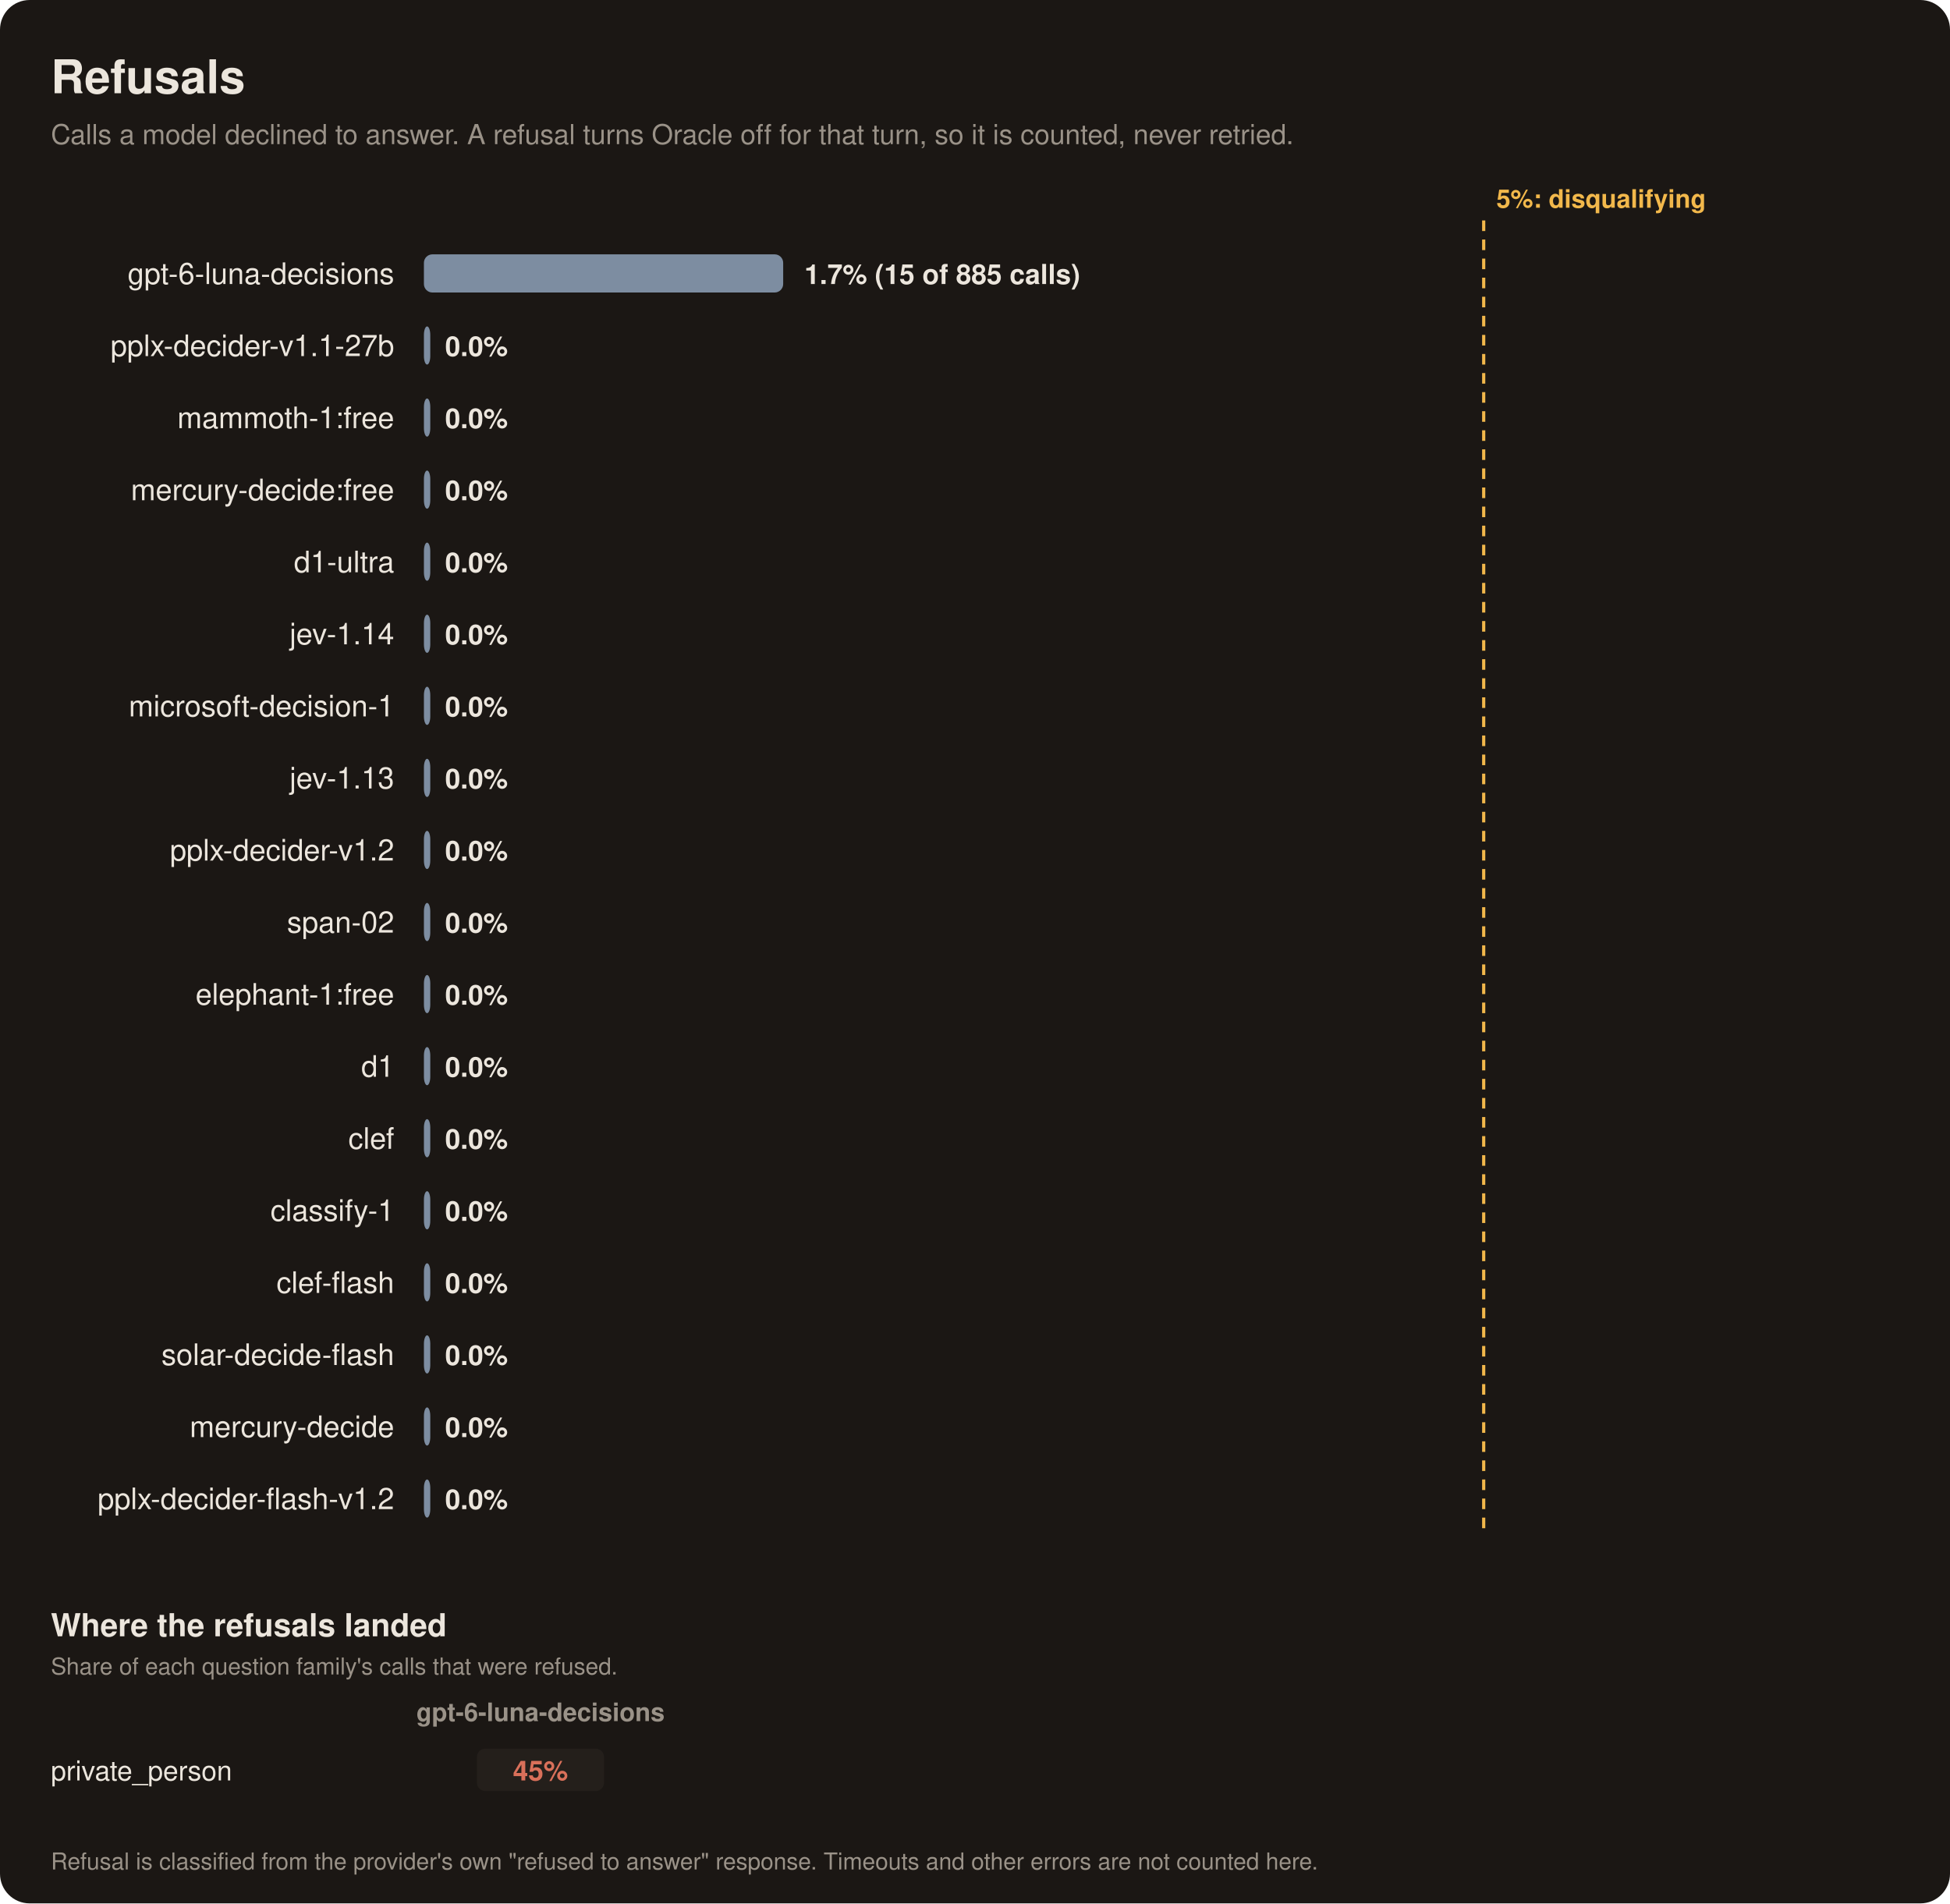
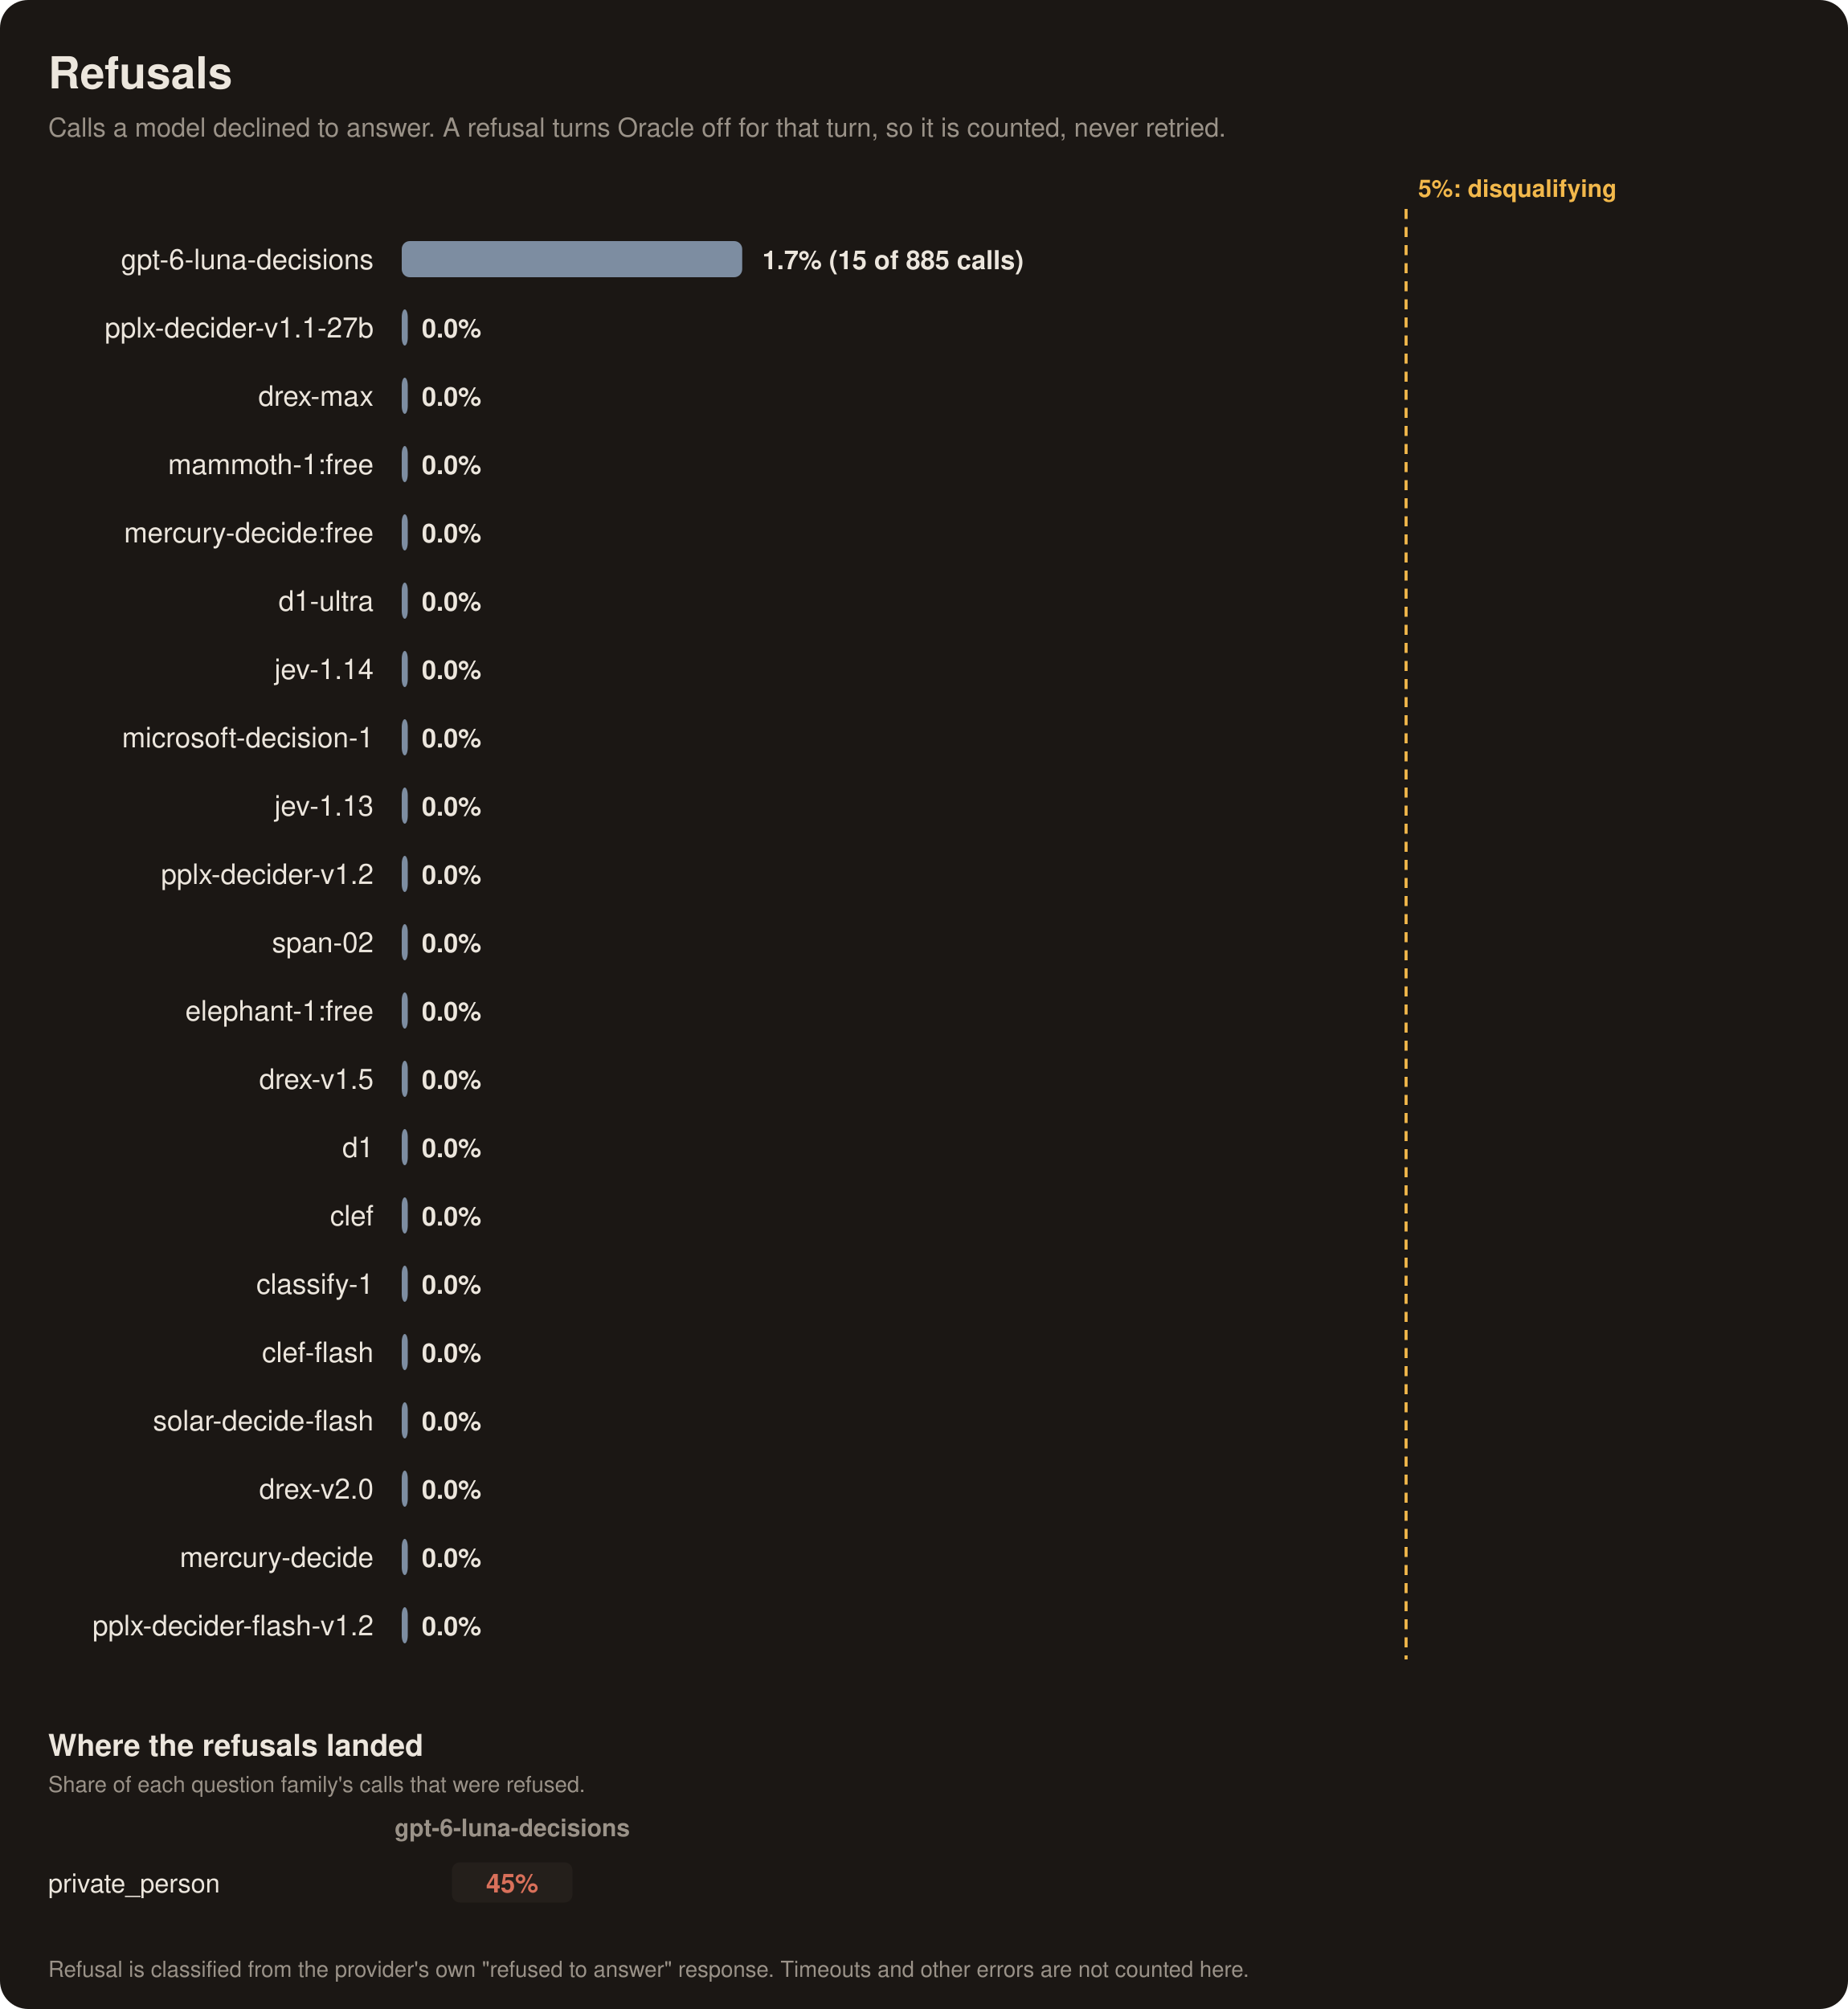
- <svg xmlns="http://www.w3.org/2000/svg" viewBox="0 0 920 898" width="920" role="img" aria-label="Refusals" font-family="-apple-system,BlinkMacSystemFont,'Segoe UI',Helvetica,Arial,sans-serif">
-   <rect width="920" height="898" rx="14" fill="#1b1714" />
+ <svg xmlns="http://www.w3.org/2000/svg" viewBox="0 0 920 1000" width="920" role="img" aria-label="Refusals" font-family="-apple-system,BlinkMacSystemFont,'Segoe UI',Helvetica,Arial,sans-serif">
+   <rect width="920" height="1000" rx="14" fill="#1b1714" />
  <text x="24.0" y="44.0" font-size="22" font-weight="700" fill="#ece6dd" text-anchor="start">Refusals</text>
  <text x="24.0" y="68.0" font-size="13" font-weight="400" fill="#9a9288" text-anchor="start">Calls a model declined to answer. A refusal turns Oracle off for that turn, so it is counted, never retried.</text>
-   <line x1="700.0" y1="104.0" x2="700.0" y2="724.0" stroke="#f2b84b" stroke-width="1.5" stroke-dasharray="5 4" />
+   <line x1="700.0" y1="104.0" x2="700.0" y2="826.0" stroke="#f2b84b" stroke-width="1.5" stroke-dasharray="5 4" />
  <text x="706.0" y="98.0" font-size="12" font-weight="600" fill="#f2b84b" text-anchor="start">5%: disqualifying</text>
  <text x="186.0" y="134.0" font-size="14" font-weight="500" fill="#ece6dd" text-anchor="end">gpt-6-luna-decisions</text>
  <rect x="200.0" y="120.0" width="169.5" height="18.0" rx="4.0" fill="#7d8da1" />
  <text x="379.5" y="134.0" font-size="13" font-weight="600" fill="#ece6dd" text-anchor="start">1.7%  (15 of 885 calls)</text>
  <text x="186.0" y="168.0" font-size="14" font-weight="500" fill="#ece6dd" text-anchor="end">pplx-decider-v1.1-27b</text>
  <rect x="200.0" y="154.0" width="3.0" height="18.0" rx="4.0" fill="#7d8da1" />
  <text x="210.0" y="168.0" font-size="13" font-weight="600" fill="#ece6dd" text-anchor="start">0.0%</text>
-   <text x="186.0" y="202.0" font-size="14" font-weight="500" fill="#ece6dd" text-anchor="end">mammoth-1:free</text>
+   <text x="186.0" y="202.0" font-size="14" font-weight="500" fill="#ece6dd" text-anchor="end">drex-max</text>
  <rect x="200.0" y="188.0" width="3.0" height="18.0" rx="4.0" fill="#7d8da1" />
  <text x="210.0" y="202.0" font-size="13" font-weight="600" fill="#ece6dd" text-anchor="start">0.0%</text>
-   <text x="186.0" y="236.0" font-size="14" font-weight="500" fill="#ece6dd" text-anchor="end">mercury-decide:free</text>
+   <text x="186.0" y="236.0" font-size="14" font-weight="500" fill="#ece6dd" text-anchor="end">mammoth-1:free</text>
  <rect x="200.0" y="222.0" width="3.0" height="18.0" rx="4.0" fill="#7d8da1" />
  <text x="210.0" y="236.0" font-size="13" font-weight="600" fill="#ece6dd" text-anchor="start">0.0%</text>
-   <text x="186.0" y="270.0" font-size="14" font-weight="500" fill="#ece6dd" text-anchor="end">d1-ultra</text>
+   <text x="186.0" y="270.0" font-size="14" font-weight="500" fill="#ece6dd" text-anchor="end">mercury-decide:free</text>
  <rect x="200.0" y="256.0" width="3.0" height="18.0" rx="4.0" fill="#7d8da1" />
  <text x="210.0" y="270.0" font-size="13" font-weight="600" fill="#ece6dd" text-anchor="start">0.0%</text>
-   <text x="186.0" y="304.0" font-size="14" font-weight="500" fill="#ece6dd" text-anchor="end">jev-1.14</text>
+   <text x="186.0" y="304.0" font-size="14" font-weight="500" fill="#ece6dd" text-anchor="end">d1-ultra</text>
  <rect x="200.0" y="290.0" width="3.0" height="18.0" rx="4.0" fill="#7d8da1" />
  <text x="210.0" y="304.0" font-size="13" font-weight="600" fill="#ece6dd" text-anchor="start">0.0%</text>
-   <text x="186.0" y="338.0" font-size="14" font-weight="500" fill="#ece6dd" text-anchor="end">microsoft-decision-1</text>
+   <text x="186.0" y="338.0" font-size="14" font-weight="500" fill="#ece6dd" text-anchor="end">jev-1.14</text>
  <rect x="200.0" y="324.0" width="3.0" height="18.0" rx="4.0" fill="#7d8da1" />
  <text x="210.0" y="338.0" font-size="13" font-weight="600" fill="#ece6dd" text-anchor="start">0.0%</text>
-   <text x="186.0" y="372.0" font-size="14" font-weight="500" fill="#ece6dd" text-anchor="end">jev-1.13</text>
+   <text x="186.0" y="372.0" font-size="14" font-weight="500" fill="#ece6dd" text-anchor="end">microsoft-decision-1</text>
  <rect x="200.0" y="358.0" width="3.0" height="18.0" rx="4.0" fill="#7d8da1" />
  <text x="210.0" y="372.0" font-size="13" font-weight="600" fill="#ece6dd" text-anchor="start">0.0%</text>
-   <text x="186.0" y="406.0" font-size="14" font-weight="500" fill="#ece6dd" text-anchor="end">pplx-decider-v1.2</text>
+   <text x="186.0" y="406.0" font-size="14" font-weight="500" fill="#ece6dd" text-anchor="end">jev-1.13</text>
  <rect x="200.0" y="392.0" width="3.0" height="18.0" rx="4.0" fill="#7d8da1" />
  <text x="210.0" y="406.0" font-size="13" font-weight="600" fill="#ece6dd" text-anchor="start">0.0%</text>
-   <text x="186.0" y="440.0" font-size="14" font-weight="500" fill="#ece6dd" text-anchor="end">span-02</text>
+   <text x="186.0" y="440.0" font-size="14" font-weight="500" fill="#ece6dd" text-anchor="end">pplx-decider-v1.2</text>
  <rect x="200.0" y="426.0" width="3.0" height="18.0" rx="4.0" fill="#7d8da1" />
  <text x="210.0" y="440.0" font-size="13" font-weight="600" fill="#ece6dd" text-anchor="start">0.0%</text>
-   <text x="186.0" y="474.0" font-size="14" font-weight="500" fill="#ece6dd" text-anchor="end">elephant-1:free</text>
+   <text x="186.0" y="474.0" font-size="14" font-weight="500" fill="#ece6dd" text-anchor="end">span-02</text>
  <rect x="200.0" y="460.0" width="3.0" height="18.0" rx="4.0" fill="#7d8da1" />
  <text x="210.0" y="474.0" font-size="13" font-weight="600" fill="#ece6dd" text-anchor="start">0.0%</text>
-   <text x="186.0" y="508.0" font-size="14" font-weight="500" fill="#ece6dd" text-anchor="end">d1</text>
+   <text x="186.0" y="508.0" font-size="14" font-weight="500" fill="#ece6dd" text-anchor="end">elephant-1:free</text>
  <rect x="200.0" y="494.0" width="3.0" height="18.0" rx="4.0" fill="#7d8da1" />
  <text x="210.0" y="508.0" font-size="13" font-weight="600" fill="#ece6dd" text-anchor="start">0.0%</text>
-   <text x="186.0" y="542.0" font-size="14" font-weight="500" fill="#ece6dd" text-anchor="end">clef</text>
+   <text x="186.0" y="542.0" font-size="14" font-weight="500" fill="#ece6dd" text-anchor="end">drex-v1.5</text>
  <rect x="200.0" y="528.0" width="3.0" height="18.0" rx="4.0" fill="#7d8da1" />
  <text x="210.0" y="542.0" font-size="13" font-weight="600" fill="#ece6dd" text-anchor="start">0.0%</text>
-   <text x="186.0" y="576.0" font-size="14" font-weight="500" fill="#ece6dd" text-anchor="end">classify-1</text>
+   <text x="186.0" y="576.0" font-size="14" font-weight="500" fill="#ece6dd" text-anchor="end">d1</text>
  <rect x="200.0" y="562.0" width="3.0" height="18.0" rx="4.0" fill="#7d8da1" />
  <text x="210.0" y="576.0" font-size="13" font-weight="600" fill="#ece6dd" text-anchor="start">0.0%</text>
-   <text x="186.0" y="610.0" font-size="14" font-weight="500" fill="#ece6dd" text-anchor="end">clef-flash</text>
+   <text x="186.0" y="610.0" font-size="14" font-weight="500" fill="#ece6dd" text-anchor="end">clef</text>
  <rect x="200.0" y="596.0" width="3.0" height="18.0" rx="4.0" fill="#7d8da1" />
  <text x="210.0" y="610.0" font-size="13" font-weight="600" fill="#ece6dd" text-anchor="start">0.0%</text>
-   <text x="186.0" y="644.0" font-size="14" font-weight="500" fill="#ece6dd" text-anchor="end">solar-decide-flash</text>
+   <text x="186.0" y="644.0" font-size="14" font-weight="500" fill="#ece6dd" text-anchor="end">classify-1</text>
  <rect x="200.0" y="630.0" width="3.0" height="18.0" rx="4.0" fill="#7d8da1" />
  <text x="210.0" y="644.0" font-size="13" font-weight="600" fill="#ece6dd" text-anchor="start">0.0%</text>
-   <text x="186.0" y="678.0" font-size="14" font-weight="500" fill="#ece6dd" text-anchor="end">mercury-decide</text>
+   <text x="186.0" y="678.0" font-size="14" font-weight="500" fill="#ece6dd" text-anchor="end">clef-flash</text>
  <rect x="200.0" y="664.0" width="3.0" height="18.0" rx="4.0" fill="#7d8da1" />
  <text x="210.0" y="678.0" font-size="13" font-weight="600" fill="#ece6dd" text-anchor="start">0.0%</text>
-   <text x="186.0" y="712.0" font-size="14" font-weight="500" fill="#ece6dd" text-anchor="end">pplx-decider-flash-v1.2</text>
+   <text x="186.0" y="712.0" font-size="14" font-weight="500" fill="#ece6dd" text-anchor="end">solar-decide-flash</text>
  <rect x="200.0" y="698.0" width="3.0" height="18.0" rx="4.0" fill="#7d8da1" />
  <text x="210.0" y="712.0" font-size="13" font-weight="600" fill="#ece6dd" text-anchor="start">0.0%</text>
-   <text x="24.0" y="772.0" font-size="15" font-weight="700" fill="#ece6dd" text-anchor="start">Where the refusals landed</text>
-   <text x="24.0" y="790.0" font-size="11" font-weight="400" fill="#9a9288" text-anchor="start">Share of each question family's calls that were refused.</text>
-   <text x="255.0" y="812.0" font-size="12" font-weight="600" fill="#9a9288" text-anchor="middle">gpt-6-luna-decisions</text>
-   <text x="24.0" y="840.0" font-size="13" font-weight="500" fill="#ece6dd" text-anchor="start">private_person</text>
-   <rect x="225.0" y="825.0" width="60.0" height="20.0" rx="4.0" fill="#241f1b" />
-   <text x="255.0" y="840.0" font-size="13" font-weight="700" fill="#d9705a" text-anchor="middle">45%</text>
-   <text x="24.0" y="882.0" font-size="11" font-weight="400" fill="#9a9288" text-anchor="start">Refusal is classified from the provider's own "refused to answer" response. Timeouts and other errors are not counted here.</text>
+   <text x="186.0" y="746.0" font-size="14" font-weight="500" fill="#ece6dd" text-anchor="end">drex-v2.0</text>
+   <rect x="200.0" y="732.0" width="3.0" height="18.0" rx="4.0" fill="#7d8da1" />
+   <text x="210.0" y="746.0" font-size="13" font-weight="600" fill="#ece6dd" text-anchor="start">0.0%</text>
+   <text x="186.0" y="780.0" font-size="14" font-weight="500" fill="#ece6dd" text-anchor="end">mercury-decide</text>
+   <rect x="200.0" y="766.0" width="3.0" height="18.0" rx="4.0" fill="#7d8da1" />
+   <text x="210.0" y="780.0" font-size="13" font-weight="600" fill="#ece6dd" text-anchor="start">0.0%</text>
+   <text x="186.0" y="814.0" font-size="14" font-weight="500" fill="#ece6dd" text-anchor="end">pplx-decider-flash-v1.2</text>
+   <rect x="200.0" y="800.0" width="3.0" height="18.0" rx="4.0" fill="#7d8da1" />
+   <text x="210.0" y="814.0" font-size="13" font-weight="600" fill="#ece6dd" text-anchor="start">0.0%</text>
+   <text x="24.0" y="874.0" font-size="15" font-weight="700" fill="#ece6dd" text-anchor="start">Where the refusals landed</text>
+   <text x="24.0" y="892.0" font-size="11" font-weight="400" fill="#9a9288" text-anchor="start">Share of each question family's calls that were refused.</text>
+   <text x="255.0" y="914.0" font-size="12" font-weight="600" fill="#9a9288" text-anchor="middle">gpt-6-luna-decisions</text>
+   <text x="24.0" y="942.0" font-size="13" font-weight="500" fill="#ece6dd" text-anchor="start">private_person</text>
+   <rect x="225.0" y="927.0" width="60.0" height="20.0" rx="4.0" fill="#241f1b" />
+   <text x="255.0" y="942.0" font-size="13" font-weight="700" fill="#d9705a" text-anchor="middle">45%</text>
+   <text x="24.0" y="984.0" font-size="11" font-weight="400" fill="#9a9288" text-anchor="start">Refusal is classified from the provider's own "refused to answer" response. Timeouts and other errors are not counted here.</text>
</svg>
